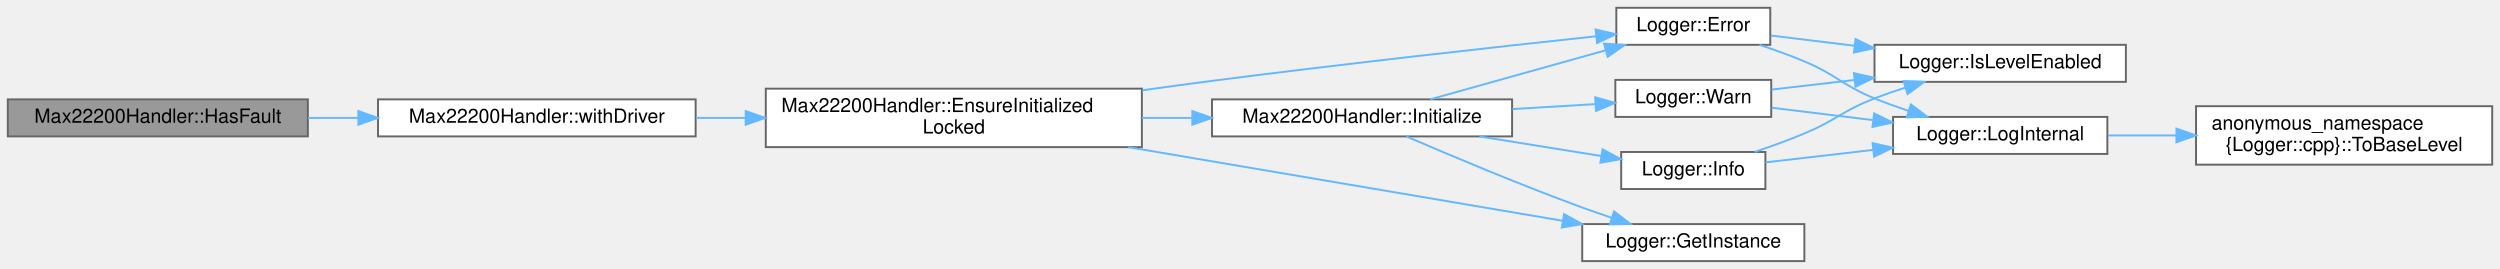
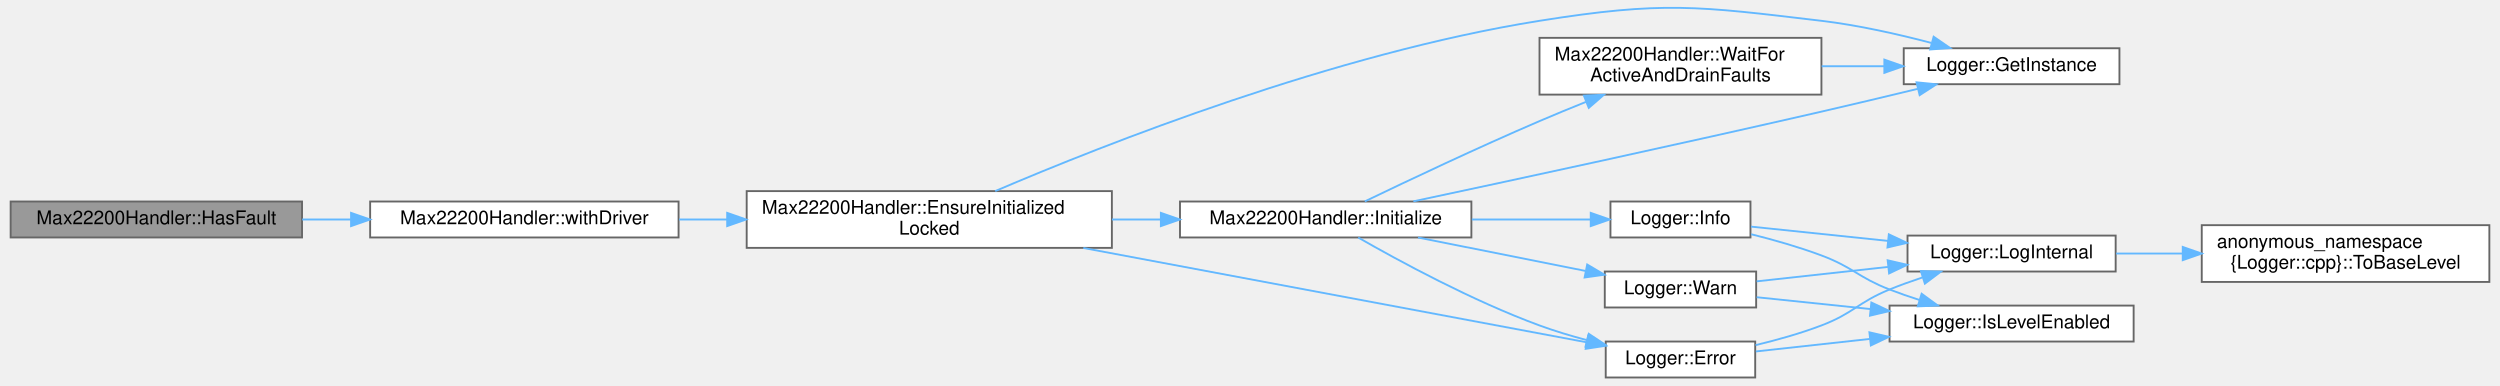
- <svg xmlns="http://www.w3.org/2000/svg" xmlns:xlink="http://www.w3.org/1999/xlink" width="1283pt" height="138pt" viewBox="0.00 0.00 1283.00 138.00">
-   <g id="graph0" class="graph" transform="scale(1 1) rotate(0) translate(4 134)">
+ <svg xmlns="http://www.w3.org/2000/svg" xmlns:xlink="http://www.w3.org/1999/xlink" width="1318pt" height="203pt" viewBox="0.00 0.00 1318.00 203.50">
+   <g id="graph0" class="graph" transform="scale(1 1) rotate(0) translate(4 199.5)">
    <g id="Node000001" class="node">
      <g id="a_Node000001">
        <a xlink:title="Check if any fault is present.">
-           <polygon fill="#999999" stroke="#666666" points="154,-83 0,-83 0,-64 154,-64 154,-83" />
-           <text text-anchor="middle" x="77" y="-71" font-family="Helvetica,sans-Serif" font-size="10.00">Max22200Handler::HasFault</text>
+           <polygon fill="#999999" stroke="#666666" points="154,-93 0,-93 0,-74 154,-74 154,-93" />
+           <text text-anchor="middle" x="77" y="-81" font-family="Helvetica,sans-Serif" font-size="10.00">Max22200Handler::HasFault</text>
        </a>
      </g>
    </g>
    <g id="Node000002" class="node">
      <g id="a_Node000002">
        <a xlink:href="classMax22200Handler.html#abcdd9746a0df9c28bb36508d52d80ef5" target="_top" xlink:title="Execute a lambda with a locked, initialized driver.">
-           <polygon fill="white" stroke="#666666" points="353,-83 190,-83 190,-64 353,-64 353,-83" />
-           <text text-anchor="middle" x="271.5" y="-71" font-family="Helvetica,sans-Serif" font-size="10.00">Max22200Handler::withDriver</text>
+           <polygon fill="white" stroke="#666666" points="353,-93 190,-93 190,-74 353,-74 353,-93" />
+           <text text-anchor="middle" x="271.5" y="-81" font-family="Helvetica,sans-Serif" font-size="10.00">Max22200Handler::withDriver</text>
        </a>
      </g>
    </g>
    <g id="edge1_Node000001_Node000002" class="edge">
      <g id="a_edge1_Node000001_Node000002">
        <a xlink:title=" ">
-           <path fill="none" stroke="#63b8ff" d="M154.08,-73.5C162.54,-73.5 171.22,-73.5 179.84,-73.5" />
-           <polygon fill="#63b8ff" stroke="#63b8ff" points="179.91,-77 189.91,-73.5 179.91,-70 179.91,-77" />
+           <path fill="none" stroke="#63b8ff" d="M154.08,-83.5C162.54,-83.5 171.22,-83.5 179.84,-83.5" />
+           <polygon fill="#63b8ff" stroke="#63b8ff" points="179.91,-87 189.91,-83.5 179.91,-80 179.91,-87" />
        </a>
      </g>
    </g>
    <g id="Node000003" class="node">
      <g id="a_Node000003">
        <a xlink:href="classMax22200Handler.html#aa00edacb247660349767fa4521121104" target="_top" xlink:title=" ">
-           <polygon fill="white" stroke="#666666" points="582,-88.5 389,-88.5 389,-58.5 582,-58.5 582,-88.5" />
-           <text text-anchor="start" x="397" y="-76.5" font-family="Helvetica,sans-Serif" font-size="10.00">Max22200Handler::EnsureInitialized</text>
-           <text text-anchor="middle" x="485.5" y="-65.5" font-family="Helvetica,sans-Serif" font-size="10.00">Locked</text>
+           <polygon fill="white" stroke="#666666" points="582,-98.5 389,-98.5 389,-68.5 582,-68.5 582,-98.5" />
+           <text text-anchor="start" x="397" y="-86.5" font-family="Helvetica,sans-Serif" font-size="10.00">Max22200Handler::EnsureInitialized</text>
+           <text text-anchor="middle" x="485.5" y="-75.5" font-family="Helvetica,sans-Serif" font-size="10.00">Locked</text>
        </a>
      </g>
    </g>
    <g id="edge2_Node000002_Node000003" class="edge">
      <g id="a_edge2_Node000002_Node000003">
        <a xlink:title=" ">
-           <path fill="none" stroke="#63b8ff" d="M353.25,-73.5C361.58,-73.5 370.13,-73.5 378.67,-73.5" />
-           <polygon fill="#63b8ff" stroke="#63b8ff" points="378.69,-77 388.69,-73.5 378.69,-70 378.69,-77" />
+           <path fill="none" stroke="#63b8ff" d="M353.25,-83.5C361.58,-83.5 370.13,-83.5 378.67,-83.5" />
+           <polygon fill="#63b8ff" stroke="#63b8ff" points="378.69,-87 388.69,-83.5 378.69,-80 378.69,-87" />
        </a>
      </g>
    </g>
    <g id="Node000004" class="node">
      <g id="a_Node000004">
        <a xlink:href="classLogger.html#adce17848a5844e053bfd314863dc1404" target="_top" xlink:title="Log error message.">
-           <polygon fill="white" stroke="#666666" points="904.5,-130 825.5,-130 825.5,-111 904.5,-111 904.5,-130" />
-           <text text-anchor="middle" x="865" y="-118" font-family="Helvetica,sans-Serif" font-size="10.00">Logger::Error</text>
+           <polygon fill="white" stroke="#666666" points="922,-19 843,-19 843,0 922,0 922,-19" />
+           <text text-anchor="middle" x="882.5" y="-7" font-family="Helvetica,sans-Serif" font-size="10.00">Logger::Error</text>
        </a>
      </g>
    </g>
    <g id="edge3_Node000003_Node000004" class="edge">
      <g id="a_edge3_Node000003_Node000004">
        <a xlink:title=" ">
-           <path fill="none" stroke="#63b8ff" d="M582.33,-87.69C594.34,-89.37 606.45,-91.01 618,-92.5 686.26,-101.31 765.36,-110.06 815.04,-115.37" />
-           <polygon fill="#63b8ff" stroke="#63b8ff" points="814.87,-118.87 825.18,-116.45 815.61,-111.91 814.87,-118.87" />
+           <path fill="none" stroke="#63b8ff" d="M566.91,-68.44C646.67,-53.49 766.3,-31.08 832.69,-18.64" />
+           <polygon fill="#63b8ff" stroke="#63b8ff" points="833.69,-22.02 842.88,-16.74 832.4,-15.14 833.69,-22.02" />
        </a>
      </g>
    </g>
    <g id="Node000008" class="node">
      <g id="a_Node000008">
        <a xlink:href="classLogger.html#a5789d11f8f1356e2192c0023a089cbc4" target="_top" xlink:title="Get singleton instance.">
-           <polygon fill="white" stroke="#666666" points="922,-19 808,-19 808,0 922,0 922,-19" />
-           <text text-anchor="middle" x="865" y="-7" font-family="Helvetica,sans-Serif" font-size="10.00">Logger::GetInstance</text>
+           <polygon fill="white" stroke="#666666" points="1114.5,-174 1000.5,-174 1000.5,-155 1114.5,-155 1114.5,-174" />
+           <text text-anchor="middle" x="1057.5" y="-162" font-family="Helvetica,sans-Serif" font-size="10.00">Logger::GetInstance</text>
        </a>
      </g>
    </g>
    <g id="edge7_Node000003_Node000008" class="edge">
      <g id="a_edge7_Node000003_Node000008">
        <a xlink:title=" ">
-           <path fill="none" stroke="#63b8ff" d="M575.01,-58.49C643.23,-46.93 736.08,-31.19 797.92,-20.7" />
-           <polygon fill="#63b8ff" stroke="#63b8ff" points="798.68,-24.12 807.95,-19 797.51,-17.22 798.68,-24.12" />
+           <path fill="none" stroke="#63b8ff" d="M520.34,-98.51C578,-123.17 699.56,-171.24 808,-188.5 873.4,-198.91 891.24,-196.32 957,-188.5 976.32,-186.2 997.32,-181.48 1015.03,-176.83" />
+           <polygon fill="#63b8ff" stroke="#63b8ff" points="1016.3,-180.11 1025.03,-174.11 1014.46,-173.35 1016.3,-180.11" />
        </a>
      </g>
    </g>
    <g id="Node000009" class="node">
      <g id="a_Node000009">
        <a xlink:href="classMax22200Handler.html#a0dce05cd6639a10e52c0f669b72baf52" target="_top" xlink:title="Initialize driver (ENABLE HIGH, read/clear STATUS, set ACTIVE).">
-           <polygon fill="white" stroke="#666666" points="772,-83 618,-83 618,-64 772,-64 772,-83" />
-           <text text-anchor="middle" x="695" y="-71" font-family="Helvetica,sans-Serif" font-size="10.00">Max22200Handler::Initialize</text>
+           <polygon fill="white" stroke="#666666" points="772,-93 618,-93 618,-74 772,-74 772,-93" />
+           <text text-anchor="middle" x="695" y="-81" font-family="Helvetica,sans-Serif" font-size="10.00">Max22200Handler::Initialize</text>
        </a>
      </g>
    </g>
    <g id="edge8_Node000003_Node000009" class="edge">
      <g id="a_edge8_Node000003_Node000009">
        <a xlink:title=" ">
-           <path fill="none" stroke="#63b8ff" d="M582.05,-73.5C590.6,-73.5 599.22,-73.5 607.68,-73.5" />
-           <polygon fill="#63b8ff" stroke="#63b8ff" points="607.9,-77 617.9,-73.5 607.9,-70 607.9,-77" />
+           <path fill="none" stroke="#63b8ff" d="M582.05,-83.5C590.6,-83.5 599.22,-83.5 607.68,-83.5" />
+           <polygon fill="#63b8ff" stroke="#63b8ff" points="607.9,-87 617.9,-83.5 607.9,-80 607.9,-87" />
        </a>
      </g>
    </g>
    <g id="Node000005" class="node">
      <g id="a_Node000005">
        <a xlink:href="classLogger.html#af9e84e0ff6bd538e4f9ed8dcebc3e2f0" target="_top" xlink:title="Check if log level is enabled for tag.">
-           <polygon fill="white" stroke="#666666" points="1087,-111 958,-111 958,-92 1087,-92 1087,-111" />
-           <text text-anchor="middle" x="1022.5" y="-99" font-family="Helvetica,sans-Serif" font-size="10.00">Logger::IsLevelEnabled</text>
+           <polygon fill="white" stroke="#666666" points="1122,-38 993,-38 993,-19 1122,-19 1122,-38" />
+           <text text-anchor="middle" x="1057.5" y="-26" font-family="Helvetica,sans-Serif" font-size="10.00">Logger::IsLevelEnabled</text>
        </a>
      </g>
    </g>
    <g id="edge4_Node000004_Node000005" class="edge">
      <g id="a_edge4_Node000004_Node000005">
        <a xlink:title=" ">
-           <path fill="none" stroke="#63b8ff" d="M904.84,-115.75C917.85,-114.16 932.82,-112.34 947.6,-110.53" />
-           <polygon fill="#63b8ff" stroke="#63b8ff" points="948.28,-113.97 957.78,-109.29 947.43,-107.02 948.28,-113.97" />
+           <path fill="none" stroke="#63b8ff" d="M922.32,-13.76C940.13,-15.72 961.86,-18.11 982.6,-20.38" />
+           <polygon fill="#63b8ff" stroke="#63b8ff" points="982.36,-23.88 992.68,-21.49 983.12,-16.92 982.36,-23.88" />
        </a>
      </g>
    </g>
    <g id="Node000006" class="node">
      <g id="a_Node000006">
        <a xlink:href="classLogger.html#a6adb205db597526fb91ad20067400394" target="_top" xlink:title="Internal logging method.">
-           <polygon fill="white" stroke="#666666" points="1077.5,-74 967.5,-74 967.5,-55 1077.5,-55 1077.5,-74" />
-           <text text-anchor="middle" x="1022.5" y="-62" font-family="Helvetica,sans-Serif" font-size="10.00">Logger::LogInternal</text>
+           <polygon fill="white" stroke="#666666" points="1112.5,-75 1002.5,-75 1002.5,-56 1112.5,-56 1112.5,-75" />
+           <text text-anchor="middle" x="1057.5" y="-63" font-family="Helvetica,sans-Serif" font-size="10.00">Logger::LogInternal</text>
        </a>
      </g>
    </g>
    <g id="edge5_Node000004_Node000006" class="edge">
      <g id="a_edge5_Node000004_Node000006">
        <a xlink:title=" ">
-           <path fill="none" stroke="#63b8ff" d="M898.92,-110.98C906.59,-108.47 914.66,-105.59 922,-102.5 938.68,-95.48 941.25,-90.35 958,-83.5 963.53,-81.24 969.42,-79.12 975.31,-77.16" />
-           <polygon fill="#63b8ff" stroke="#63b8ff" points="976.67,-80.41 985.14,-74.05 974.55,-73.73 976.67,-80.41" />
+           <path fill="none" stroke="#63b8ff" d="M922.19,-17.1C933.58,-19.83 945.95,-23.3 957,-27.5 973.91,-33.92 976.25,-39.65 993,-46.5 998.53,-48.76 1004.42,-50.88 1010.31,-52.84" />
+           <polygon fill="#63b8ff" stroke="#63b8ff" points="1009.55,-56.27 1020.14,-55.95 1011.67,-49.59 1009.55,-56.27" />
        </a>
      </g>
    </g>
    <g id="Node000007" class="node">
      <g id="a_Node000007">
        <a xlink:href="namespaceanonymous__namespace_02Logger_8cpp_03.html#a9d2b496fa1b4f4e28667d14e4b8cb190" target="_top" xlink:title=" ">
-           <polygon fill="white" stroke="#666666" points="1275,-79.5 1123,-79.5 1123,-49.5 1275,-49.5 1275,-79.5" />
-           <text text-anchor="start" x="1131" y="-67.5" font-family="Helvetica,sans-Serif" font-size="10.00">anonymous_namespace</text>
-           <text text-anchor="middle" x="1199" y="-56.5" font-family="Helvetica,sans-Serif" font-size="10.00">{Logger::cpp}::ToBaseLevel</text>
+           <polygon fill="white" stroke="#666666" points="1310,-80.5 1158,-80.5 1158,-50.5 1310,-50.5 1310,-80.5" />
+           <text text-anchor="start" x="1166" y="-68.5" font-family="Helvetica,sans-Serif" font-size="10.00">anonymous_namespace</text>
+           <text text-anchor="middle" x="1234" y="-57.5" font-family="Helvetica,sans-Serif" font-size="10.00">{Logger::cpp}::ToBaseLevel</text>
        </a>
      </g>
    </g>
    <g id="edge6_Node000006_Node000007" class="edge">
      <g id="a_edge6_Node000006_Node000007">
        <a xlink:title=" ">
-           <path fill="none" stroke="#63b8ff" d="M1077.76,-64.5C1088.93,-64.5 1100.96,-64.5 1112.93,-64.5" />
-           <polygon fill="#63b8ff" stroke="#63b8ff" points="1112.95,-68 1122.95,-64.5 1112.95,-61 1112.95,-68" />
+           <path fill="none" stroke="#63b8ff" d="M1112.76,-65.5C1123.93,-65.5 1135.96,-65.5 1147.93,-65.5" />
+           <polygon fill="#63b8ff" stroke="#63b8ff" points="1147.95,-69 1157.95,-65.5 1147.95,-62 1147.95,-69" />
        </a>
      </g>
    </g>
    <g id="edge9_Node000009_Node000004" class="edge">
      <g id="a_edge9_Node000009_Node000004">
        <a xlink:title=" ">
-           <path fill="none" stroke="#63b8ff" d="M730,-83.01C755.87,-90.25 791.7,-100.27 819.8,-108.13" />
-           <polygon fill="#63b8ff" stroke="#63b8ff" points="819.19,-111.6 829.77,-110.92 821.08,-104.86 819.19,-111.6" />
+           <path fill="none" stroke="#63b8ff" d="M712.18,-73.96C733.51,-61.72 772.49,-40.54 808,-27.5 815.98,-24.57 824.62,-21.97 833.07,-19.73" />
+           <polygon fill="#63b8ff" stroke="#63b8ff" points="834.03,-23.09 842.87,-17.25 832.31,-16.31 834.03,-23.09" />
        </a>
      </g>
    </g>
    <g id="edge10_Node000009_Node000008" class="edge">
      <g id="a_edge10_Node000009_Node000008">
        <a xlink:title=" ">
-           <path fill="none" stroke="#63b8ff" d="M717.69,-64C740.11,-54.32 776.21,-39.12 808,-27.5 812.85,-25.73 817.97,-23.95 823.07,-22.25" />
-           <polygon fill="#63b8ff" stroke="#63b8ff" points="824.34,-25.51 832.75,-19.06 822.16,-18.86 824.34,-25.51" />
+           <path fill="none" stroke="#63b8ff" d="M741.33,-93.09C793.44,-104.18 881.51,-123.16 957,-140.5 973.64,-144.32 991.8,-148.66 1008,-152.58" />
+           <polygon fill="#63b8ff" stroke="#63b8ff" points="1007.26,-156 1017.8,-154.96 1008.91,-149.2 1007.26,-156" />
        </a>
      </g>
    </g>
    <g id="Node000010" class="node">
      <g id="a_Node000010">
        <a xlink:href="classLogger.html#a4681229c521795685fc14f6b55c82300" target="_top" xlink:title="Log info message.">
-           <polygon fill="white" stroke="#666666" points="902,-56 828,-56 828,-37 902,-37 902,-56" />
-           <text text-anchor="middle" x="865" y="-44" font-family="Helvetica,sans-Serif" font-size="10.00">Logger::Info</text>
+           <polygon fill="white" stroke="#666666" points="919.5,-93 845.5,-93 845.5,-74 919.5,-74 919.5,-93" />
+           <text text-anchor="middle" x="882.5" y="-81" font-family="Helvetica,sans-Serif" font-size="10.00">Logger::Info</text>
        </a>
      </g>
    </g>
    <g id="edge11_Node000009_Node000010" class="edge">
      <g id="a_edge11_Node000009_Node000010">
        <a xlink:title=" ">
-           <path fill="none" stroke="#63b8ff" d="M755.23,-63.98C775.73,-60.69 798.39,-57.04 817.7,-53.94" />
-           <polygon fill="#63b8ff" stroke="#63b8ff" points="818.44,-57.37 827.75,-52.33 817.32,-50.46 818.44,-57.37" />
+           <path fill="none" stroke="#63b8ff" d="M772.25,-83.5C793.5,-83.5 815.94,-83.5 834.92,-83.5" />
+           <polygon fill="#63b8ff" stroke="#63b8ff" points="835.08,-87 845.08,-83.5 835.08,-80 835.08,-87" />
        </a>
      </g>
    </g>
    <g id="Node000011" class="node">
      <g id="a_Node000011">
-         <a xlink:href="classLogger.html#aaa95ffa14d07a965d4a85bdec82cba26" target="_top" xlink:title="Log warning message.">
-           <polygon fill="white" stroke="#666666" points="905,-93 825,-93 825,-74 905,-74 905,-93" />
-           <text text-anchor="middle" x="865" y="-81" font-family="Helvetica,sans-Serif" font-size="10.00">Logger::Warn</text>
+         <a xlink:href="classMax22200Handler.html#a46a1ed5c96b117192f0cae05c4f9627b" target="_top" xlink:title="Bring the chip from POR through to a verified ACTIVE=1, UVM=0 state, then drain POR-latched fault bit...">
+           <polygon fill="white" stroke="#666666" points="957,-179.5 808,-179.5 808,-149.5 957,-149.5 957,-179.5" />
+           <text text-anchor="start" x="816" y="-167.5" font-family="Helvetica,sans-Serif" font-size="10.00">Max22200Handler::WaitFor</text>
+           <text text-anchor="middle" x="882.5" y="-156.5" font-family="Helvetica,sans-Serif" font-size="10.00">ActiveAndDrainFaults</text>
        </a>
      </g>
    </g>
    <g id="edge14_Node000009_Node000011" class="edge">
      <g id="a_edge14_Node000009_Node000011">
        <a xlink:title=" ">
-           <path fill="none" stroke="#63b8ff" d="M772.14,-78.03C786.52,-78.89 801.22,-79.76 814.52,-80.55" />
-           <polygon fill="#63b8ff" stroke="#63b8ff" points="814.66,-84.07 824.85,-81.17 815.08,-77.08 814.66,-84.07" />
+           <path fill="none" stroke="#63b8ff" d="M715.67,-93.06C737.91,-103.77 775.3,-121.47 808,-135.5 815.88,-138.88 824.3,-142.34 832.52,-145.64" />
+           <polygon fill="#63b8ff" stroke="#63b8ff" points="831.45,-148.98 842.04,-149.42 834.04,-142.48 831.45,-148.98" />
+         </a>
+       </g>
+     </g>
+     <g id="Node000012" class="node">
+       <g id="a_Node000012">
+         <a xlink:href="classLogger.html#aaa95ffa14d07a965d4a85bdec82cba26" target="_top" xlink:title="Log warning message.">
+           <polygon fill="white" stroke="#666666" points="922.5,-56 842.5,-56 842.5,-37 922.5,-37 922.5,-56" />
+           <text text-anchor="middle" x="882.5" y="-44" font-family="Helvetica,sans-Serif" font-size="10.00">Logger::Warn</text>
+         </a>
+       </g>
+     </g>
+     <g id="edge16_Node000009_Node000012" class="edge">
+       <g id="a_edge16_Node000009_Node000012">
+         <a xlink:title=" ">
+           <path fill="none" stroke="#63b8ff" d="M743.77,-73.97C770.9,-68.56 804.8,-61.8 832.18,-56.34" />
+           <polygon fill="#63b8ff" stroke="#63b8ff" points="833.21,-59.7 842.33,-54.31 831.84,-52.84 833.21,-59.7" />
        </a>
      </g>
    </g>
    <g id="edge12_Node000010_Node000005" class="edge">
      <g id="a_edge12_Node000010_Node000005">
        <a xlink:title=" ">
-           <path fill="none" stroke="#63b8ff" d="M896.51,-56.01C904.86,-58.84 913.85,-62.1 922,-65.5 938.51,-72.39 941.32,-77.03 958,-83.5 963.07,-85.47 968.45,-87.33 973.85,-89.05" />
-           <polygon fill="#63b8ff" stroke="#63b8ff" points="972.92,-92.42 983.51,-91.99 974.96,-85.73 972.92,-92.42" />
+           <path fill="none" stroke="#63b8ff" d="M919.86,-75.71C931.85,-72.72 945.15,-68.94 957,-64.5 973.75,-58.23 976.32,-52.97 993,-46.5 998.07,-44.53 1003.45,-42.67 1008.85,-40.95" />
+           <polygon fill="#63b8ff" stroke="#63b8ff" points="1009.96,-44.27 1018.51,-38.01 1007.92,-37.58 1009.96,-44.27" />
        </a>
      </g>
    </g>
    <g id="edge13_Node000010_Node000006" class="edge">
      <g id="a_edge13_Node000010_Node000006">
        <a xlink:title=" ">
-           <path fill="none" stroke="#63b8ff" d="M902.07,-50.67C918.49,-52.58 938.44,-54.89 957.3,-57.07" />
-           <polygon fill="#63b8ff" stroke="#63b8ff" points="957,-60.56 967.33,-58.23 957.8,-53.6 957,-60.56" />
-         </a>
-       </g>
-     </g>
-     <g id="edge15_Node000011_Node000005" class="edge">
-       <g id="a_edge15_Node000011_Node000005">
-         <a xlink:title=" ">
-           <path fill="none" stroke="#63b8ff" d="M905.24,-88.04C918.18,-89.54 933.02,-91.26 947.68,-92.95" />
-           <polygon fill="#63b8ff" stroke="#63b8ff" points="947.43,-96.45 957.77,-94.12 948.24,-89.5 947.43,-96.45" />
-         </a>
-       </g>
-     </g>
-     <g id="edge16_Node000011_Node000006" class="edge">
-       <g id="a_edge16_Node000011_Node000006">
-         <a xlink:title=" ">
-           <path fill="none" stroke="#63b8ff" d="M905.24,-78.71C920.96,-76.78 939.49,-74.52 957.08,-72.37" />
-           <polygon fill="#63b8ff" stroke="#63b8ff" points="957.8,-75.81 967.3,-71.12 956.95,-68.86 957.8,-75.81" />
+           <path fill="none" stroke="#63b8ff" d="M919.77,-79.73C940.75,-77.54 967.78,-74.73 992.25,-72.18" />
+           <polygon fill="#63b8ff" stroke="#63b8ff" points="992.62,-75.67 1002.2,-71.15 991.89,-68.7 992.62,-75.67" />
+         </a>
+       </g>
+     </g>
+     <g id="edge15_Node000011_Node000008" class="edge">
+       <g id="a_edge15_Node000011_Node000008">
+         <a xlink:title=" ">
+           <path fill="none" stroke="#63b8ff" d="M957.12,-164.5C968.06,-164.5 979.28,-164.5 990.07,-164.5" />
+           <polygon fill="#63b8ff" stroke="#63b8ff" points="990.25,-168 1000.25,-164.5 990.25,-161 990.25,-168" />
+         </a>
+       </g>
+     </g>
+     <g id="edge17_Node000012_Node000005" class="edge">
+       <g id="a_edge17_Node000012_Node000005">
+         <a xlink:title=" ">
+           <path fill="none" stroke="#63b8ff" d="M922.76,-42.42C940.58,-40.56 962.26,-38.31 982.93,-36.16" />
+           <polygon fill="#63b8ff" stroke="#63b8ff" points="983.39,-39.63 992.97,-35.11 982.66,-32.66 983.39,-39.63" />
+         </a>
+       </g>
+     </g>
+     <g id="edge18_Node000012_Node000006" class="edge">
+       <g id="a_edge18_Node000012_Node000006">
+         <a xlink:title=" ">
+           <path fill="none" stroke="#63b8ff" d="M922.76,-50.81C943.25,-53.06 968.85,-55.87 992.15,-58.43" />
+           <polygon fill="#63b8ff" stroke="#63b8ff" points="992,-61.94 1002.32,-59.55 992.76,-54.98 992,-61.94" />
        </a>
      </g>
    </g>
  </g>
</svg>
